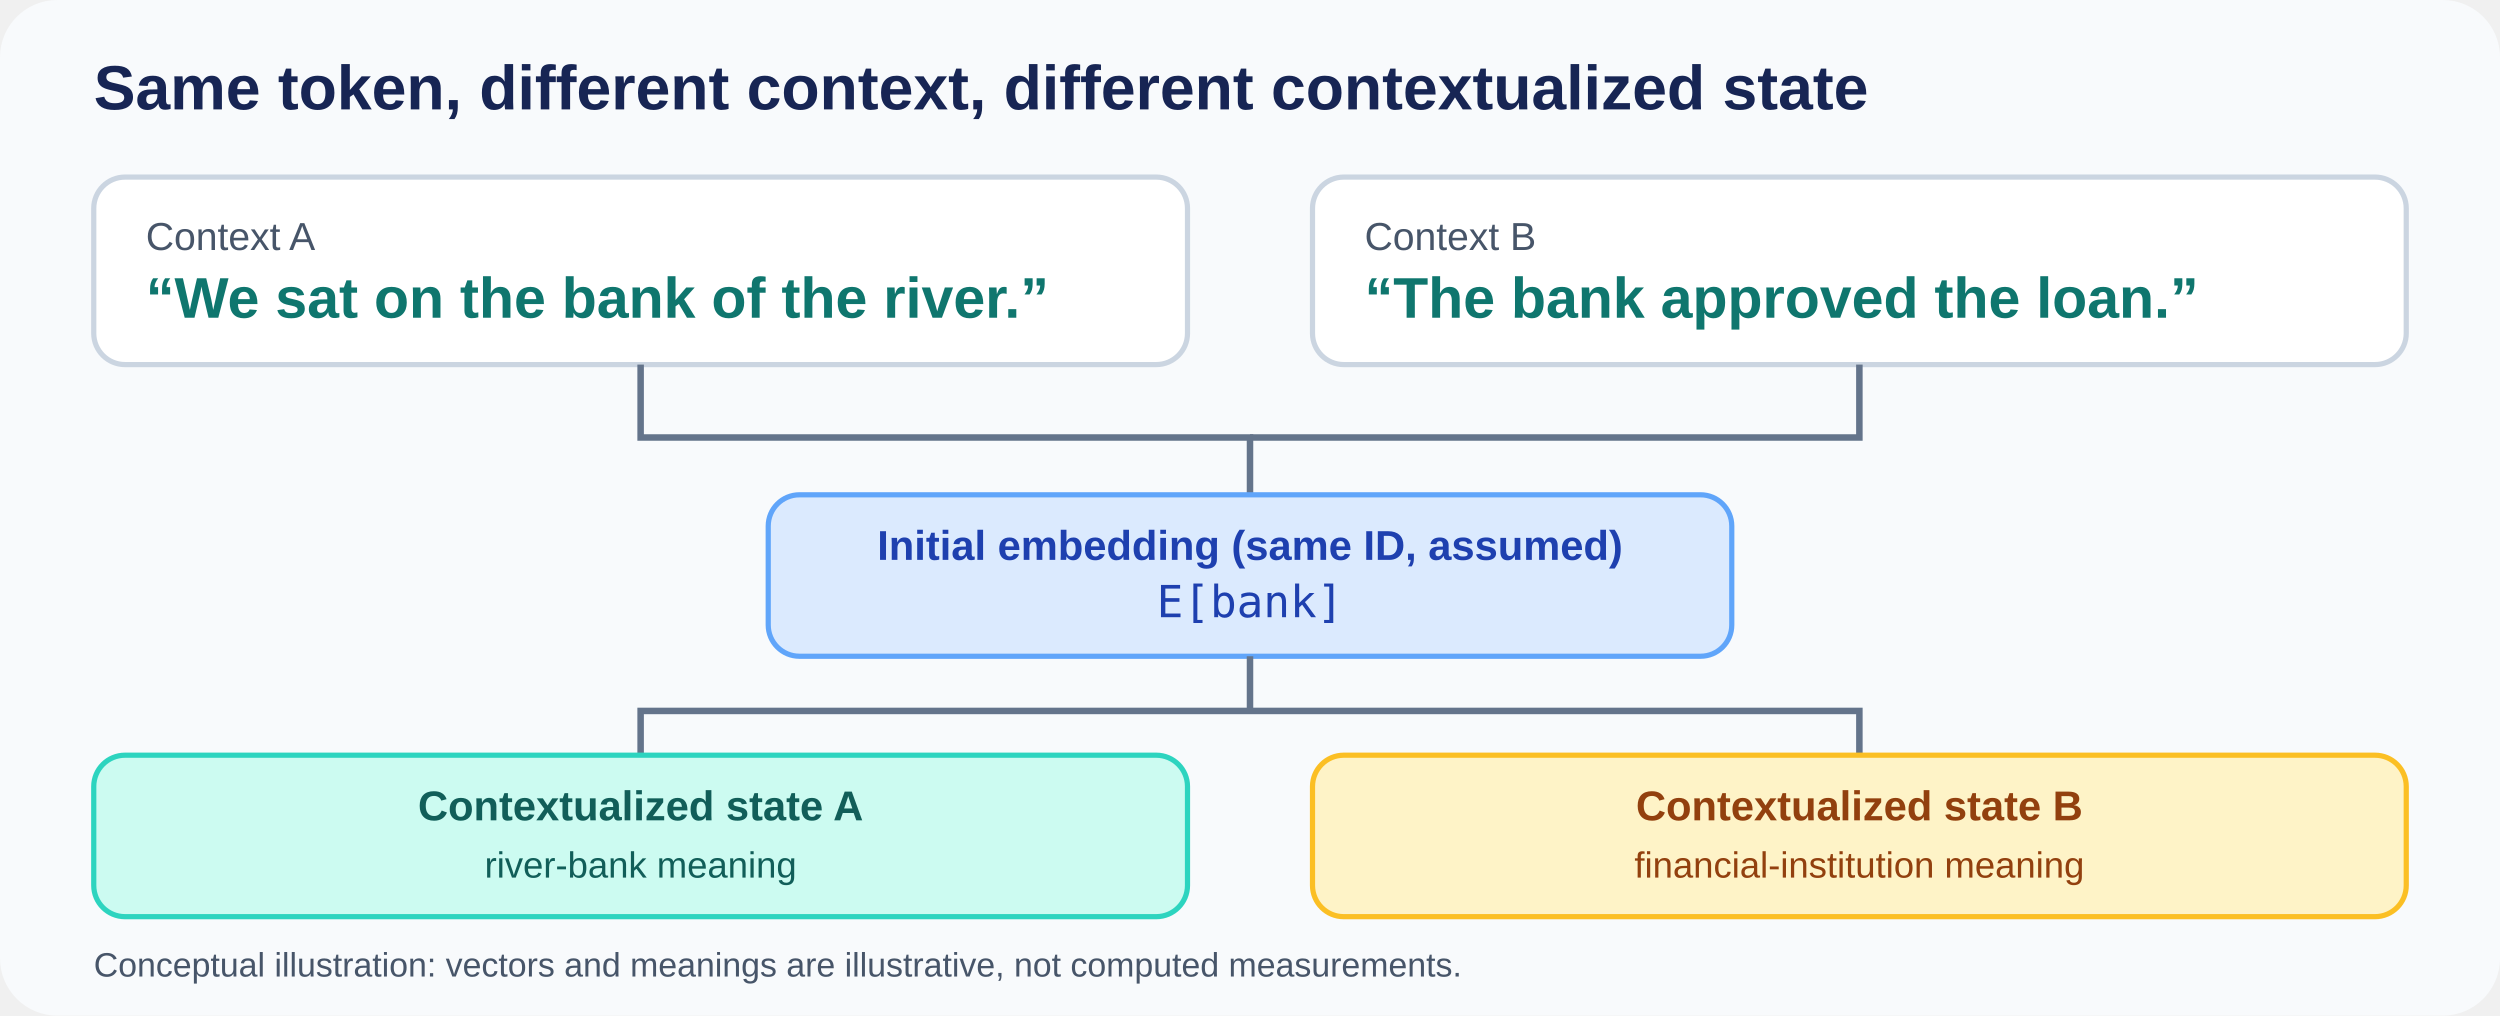
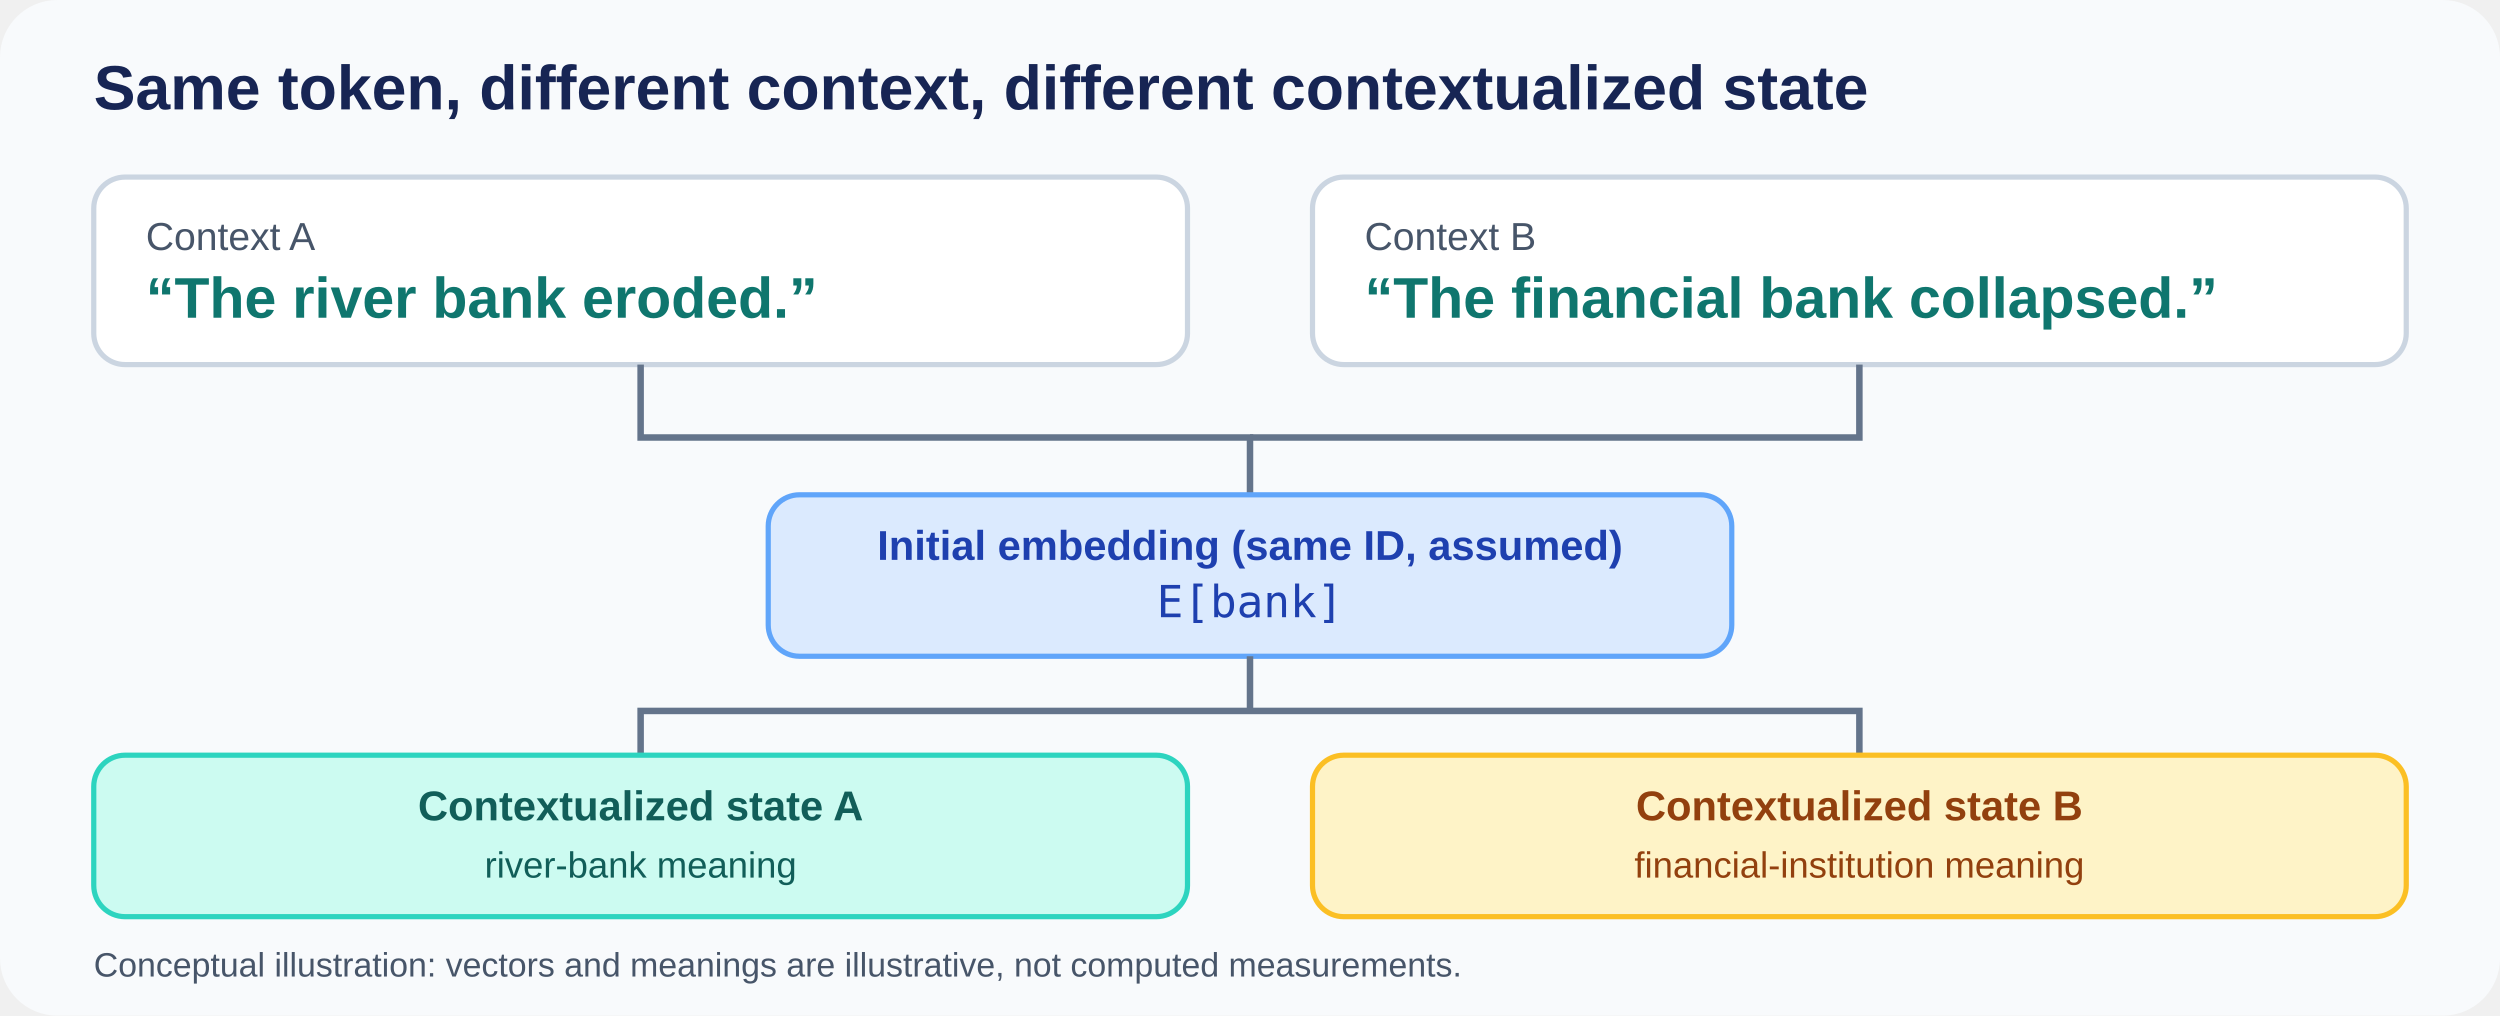
<svg xmlns="http://www.w3.org/2000/svg" viewBox="0 0 960 390" role="img" aria-labelledby="title desc">
  <rect width="960" height="390" rx="22" fill="#f8fafc" />
  <text x="36" y="42" font-family="Arial,sans-serif" font-size="24" font-weight="700" fill="#172554">Same token, different context, different contextualized state</text>
  <rect x="36" y="68" width="420" height="72" rx="12" fill="#fff" stroke="#cbd5e1" stroke-width="2" />
  <text x="56" y="96" font-family="Arial,sans-serif" font-size="15" fill="#475569">Context A</text>
-   <text x="56" y="122" font-family="Arial,sans-serif" font-size="22" font-weight="700" fill="#0f766e">“We sat on the bank of the river.”</text>
+   <text x="56" y="122" font-family="Arial,sans-serif" font-size="22" font-weight="700" fill="#0f766e">“The river bank eroded.”</text>
  <rect x="504" y="68" width="420" height="72" rx="12" fill="#fff" stroke="#cbd5e1" stroke-width="2" />
  <text x="524" y="96" font-family="Arial,sans-serif" font-size="15" fill="#475569">Context B</text>
-   <text x="524" y="122" font-family="Arial,sans-serif" font-size="22" font-weight="700" fill="#0f766e">“The bank approved the loan.”</text>
+   <text x="524" y="122" font-family="Arial,sans-serif" font-size="22" font-weight="700" fill="#0f766e">“The financial bank collapsed.”</text>
  <path d="M246 140 L246 168 L480 168 L480 190" stroke="#64748b" stroke-width="2.5" fill="none" />
  <path d="M714 140 L714 168 L480 168" stroke="#64748b" stroke-width="2.5" fill="none" />
  <rect x="295" y="190" width="370" height="62" rx="12" fill="#dbeafe" stroke="#60a5fa" stroke-width="2" />
  <text x="480" y="215" text-anchor="middle" font-family="Arial,sans-serif" font-size="16" font-weight="700" fill="#1e40af">Initial embedding (same ID, assumed)</text>
  <text x="480" y="237" text-anchor="middle" font-family="monospace" font-size="17" fill="#1e40af">E[bank]</text>
  <path d="M480 252 L480 273 L246 273 L246 290 M480 273 L714 273 L714 290" stroke="#64748b" stroke-width="2.5" fill="none" />
  <rect x="36" y="290" width="420" height="62" rx="12" fill="#ccfbf1" stroke="#2dd4bf" stroke-width="2" />
  <rect x="504" y="290" width="420" height="62" rx="12" fill="#fef3c7" stroke="#fbbf24" stroke-width="2" />
  <text x="246" y="315" text-anchor="middle" font-family="Arial,sans-serif" font-size="16" font-weight="700" fill="#115e59">Contextualized state A</text>
  <text x="246" y="337" text-anchor="middle" font-family="Arial,sans-serif" font-size="14" fill="#115e59">river-bank meaning</text>
  <text x="714" y="315" text-anchor="middle" font-family="Arial,sans-serif" font-size="16" font-weight="700" fill="#92400e">Contextualized state B</text>
  <text x="714" y="337" text-anchor="middle" font-family="Arial,sans-serif" font-size="14" fill="#92400e">financial-institution meaning</text>
  <text x="36" y="375" font-family="Arial,sans-serif" font-size="13" fill="#475569">Conceptual illustration: vectors and meanings are illustrative, not computed measurements.</text>
</svg>
